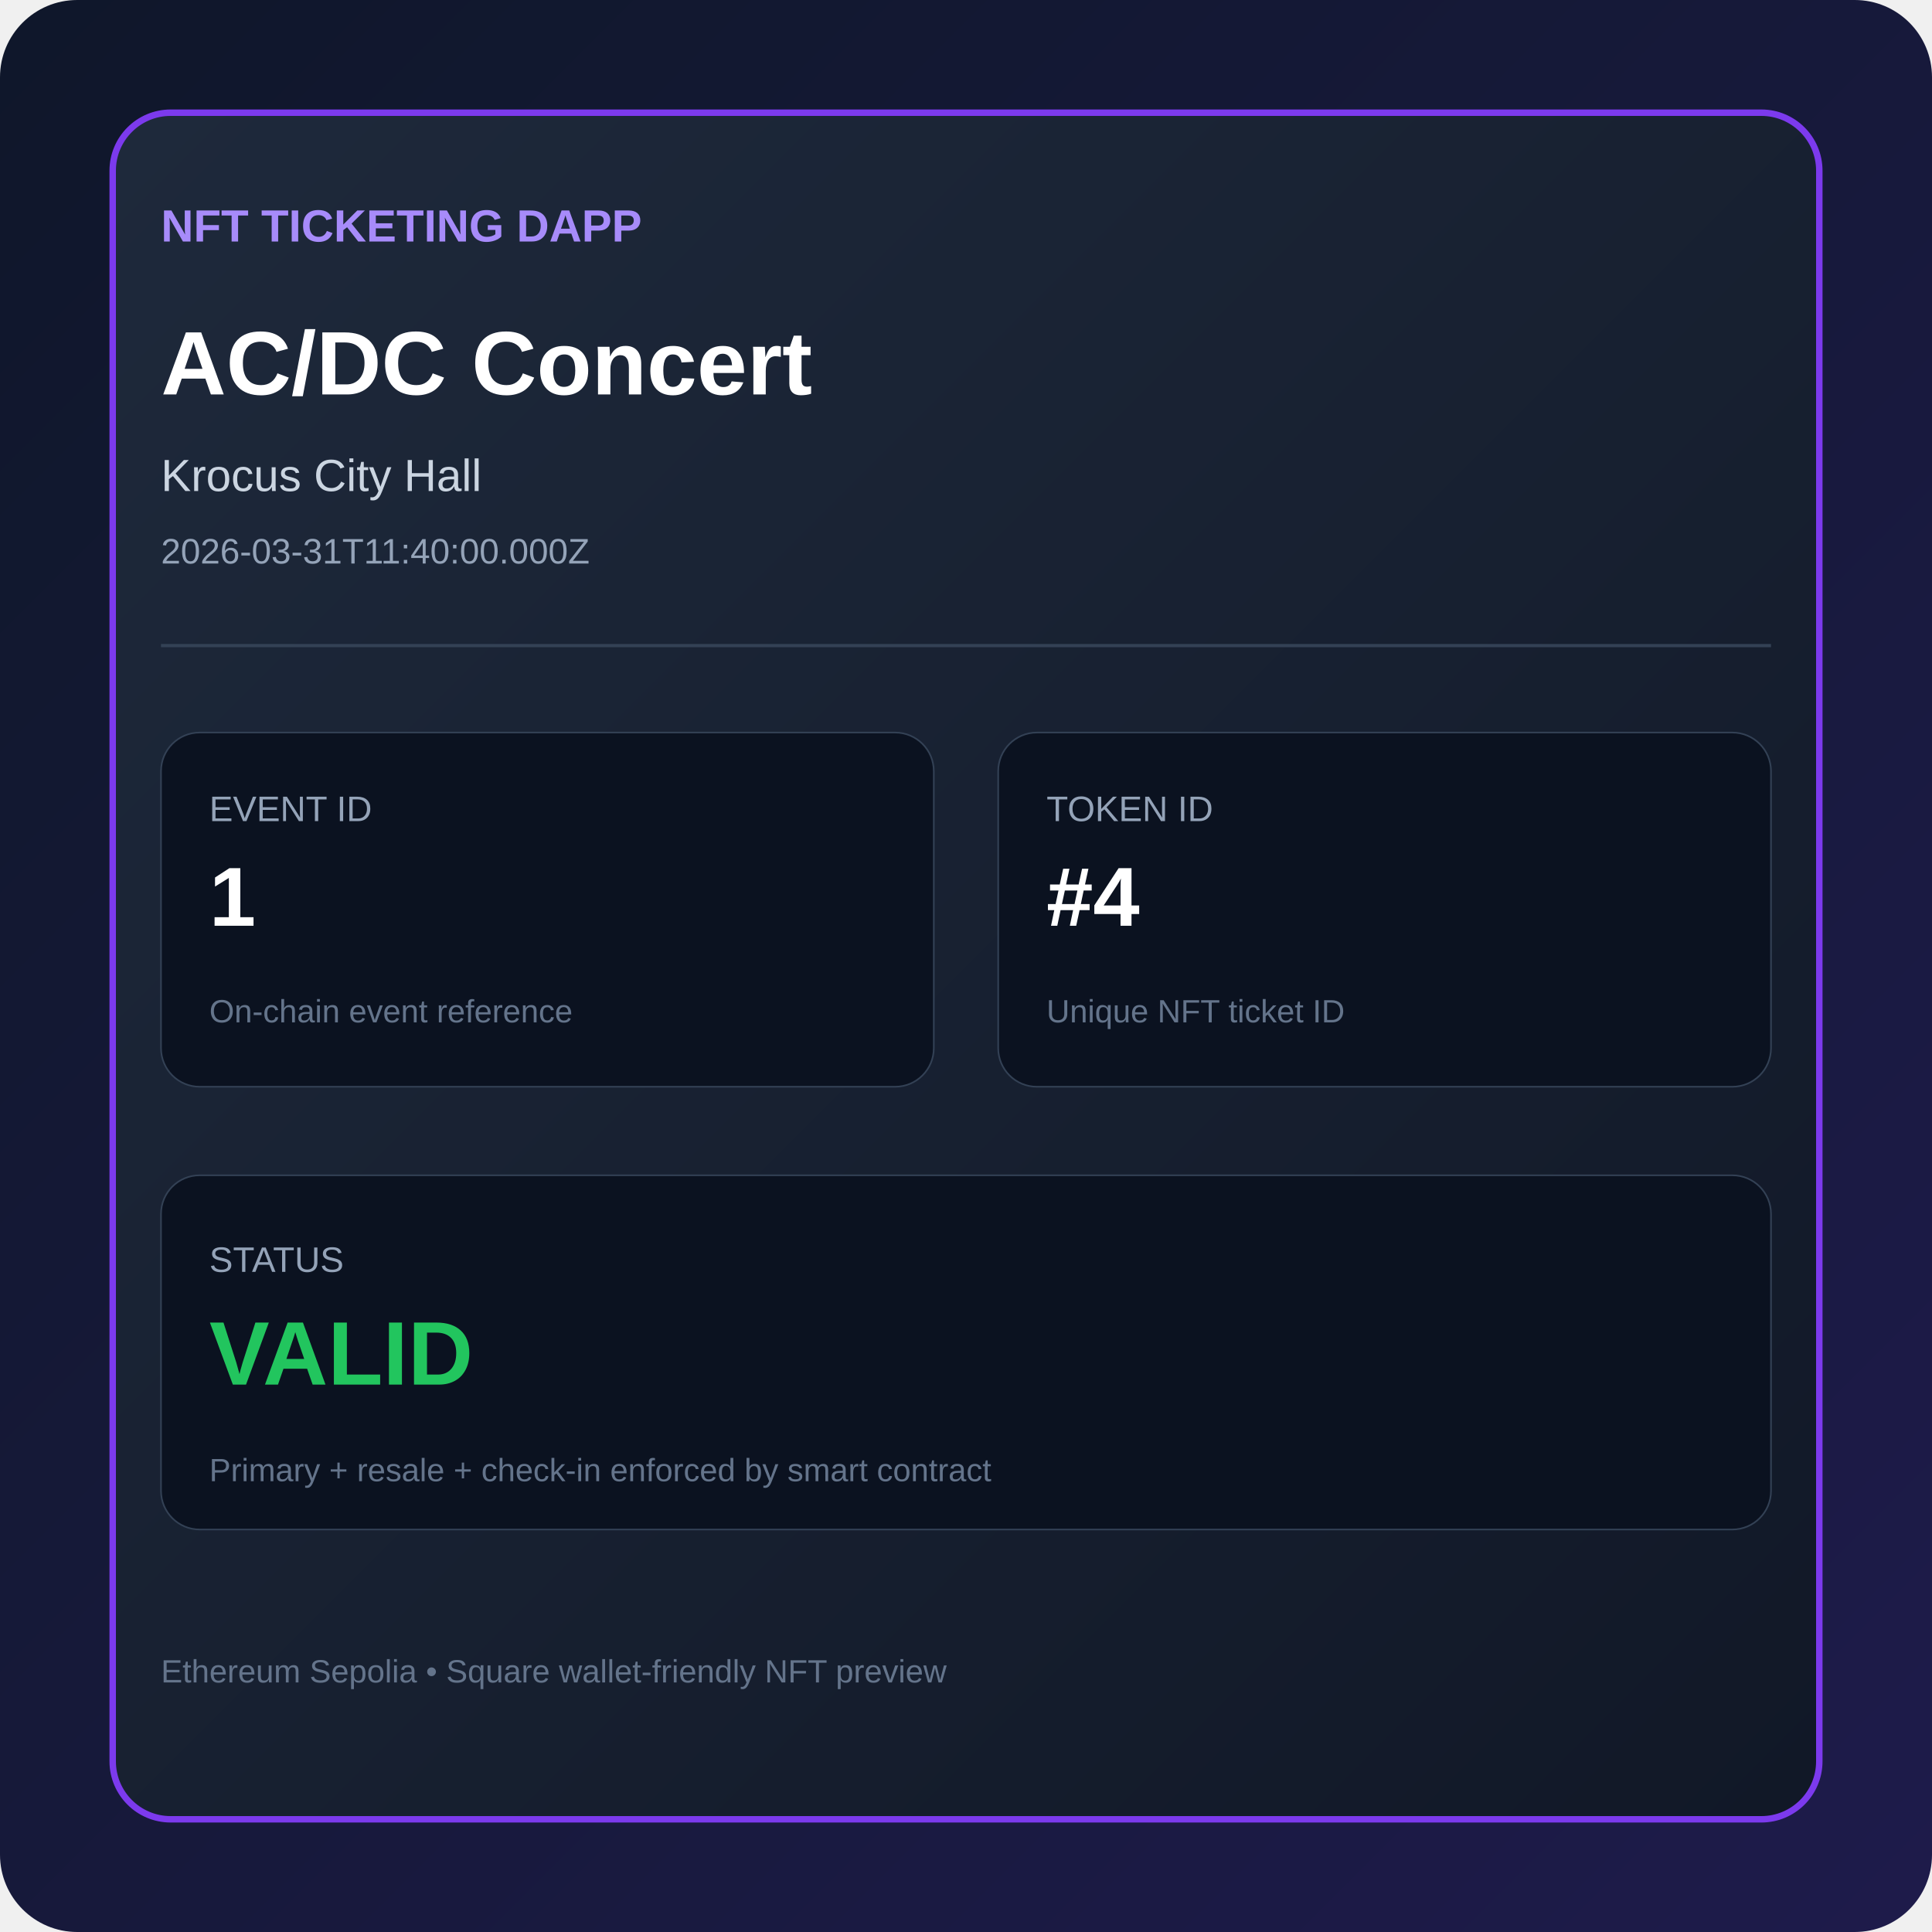
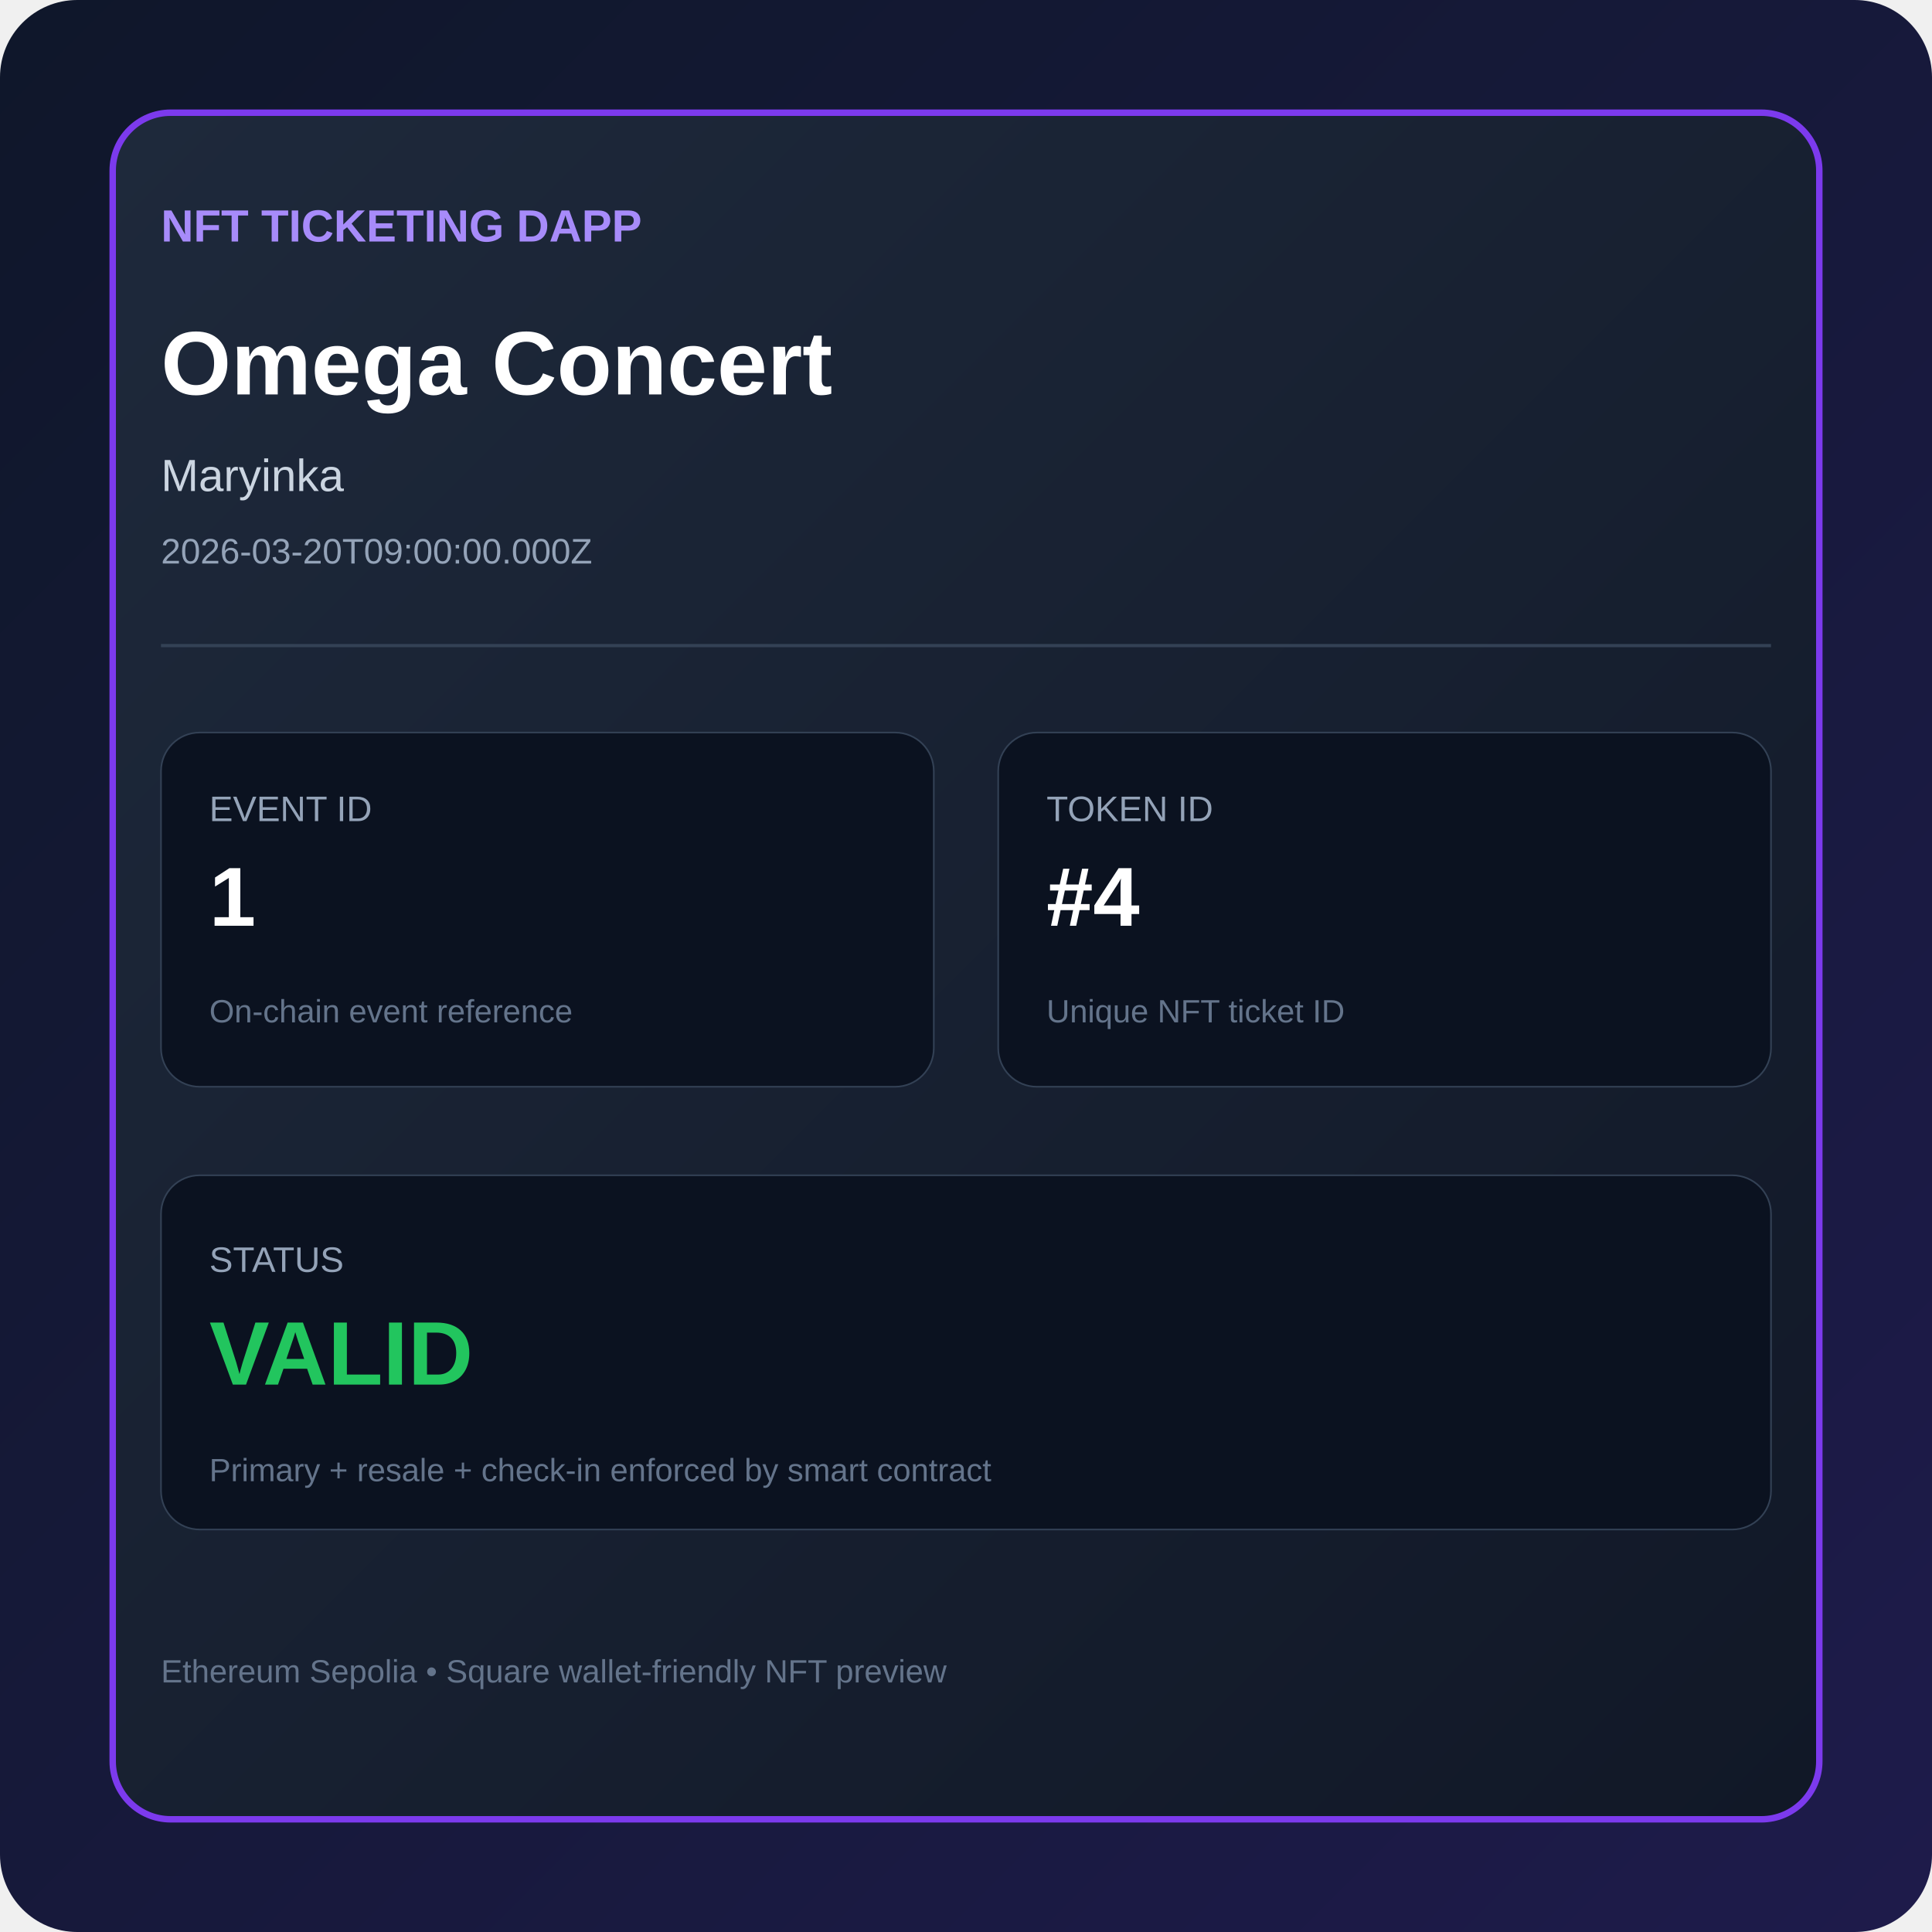
<svg xmlns="http://www.w3.org/2000/svg" width="1200" height="1200" viewBox="0 0 1200 1200">
  <defs>
    <linearGradient id="bg" x1="0" y1="0" x2="1" y2="1">
      <stop offset="0%" stop-color="#0f172a" />
      <stop offset="100%" stop-color="#1e1b4b" />
    </linearGradient>
    <linearGradient id="panel" x1="0" y1="0" x2="1" y2="1">
      <stop offset="0%" stop-color="#1e293b" />
      <stop offset="100%" stop-color="#111827" />
    </linearGradient>
  </defs>
  <rect width="1200" height="1200" rx="48" fill="url(#bg)" />
  <rect x="70" y="70" width="1060" height="1060" rx="36" fill="url(#panel)" stroke="#7c3aed" stroke-width="4" />
  <text x="100" y="150" fill="#a78bfa" font-size="28" font-family="Arial, sans-serif" font-weight="700">NFT TICKETING DAPP</text>
-   <text x="100" y="245" fill="#ffffff" font-size="56" font-family="Arial, sans-serif" font-weight="700">AC/DC Concert</text>
-   <text x="100" y="305" fill="#cbd5e1" font-size="28" font-family="Arial, sans-serif">Krocus City Hall</text>
-   <text x="100" y="350" fill="#94a3b8" font-size="22" font-family="Arial, sans-serif">2026-03-31T11:40:00.000Z</text>
+   <text x="100" y="245" fill="#ffffff" font-size="56" font-family="Arial, sans-serif" font-weight="700">Omega Concert</text>
+   <text x="100" y="305" fill="#cbd5e1" font-size="28" font-family="Arial, sans-serif">Maryinka</text>
+   <text x="100" y="350" fill="#94a3b8" font-size="22" font-family="Arial, sans-serif">2026-03-20T09:00:00.000Z</text>
  <rect x="100" y="400" width="1000" height="2" fill="#334155" />
  <rect x="100" y="455" width="480" height="220" rx="24" fill="#0b1220" stroke="#334155" />
  <text x="130" y="510" fill="#94a3b8" font-size="22" font-family="Arial, sans-serif">EVENT ID</text>
  <text x="130" y="575" fill="#ffffff" font-size="52" font-family="Arial, sans-serif" font-weight="700">1</text>
  <text x="130" y="635" fill="#64748b" font-size="20" font-family="Arial, sans-serif">On-chain event reference</text>
  <rect x="620" y="455" width="480" height="220" rx="24" fill="#0b1220" stroke="#334155" />
  <text x="650" y="510" fill="#94a3b8" font-size="22" font-family="Arial, sans-serif">TOKEN ID</text>
  <text x="650" y="575" fill="#ffffff" font-size="52" font-family="Arial, sans-serif" font-weight="700">#4</text>
  <text x="650" y="635" fill="#64748b" font-size="20" font-family="Arial, sans-serif">Unique NFT ticket ID</text>
  <rect x="100" y="730" width="1000" height="220" rx="24" fill="#0b1220" stroke="#334155" />
  <text x="130" y="790" fill="#94a3b8" font-size="22" font-family="Arial, sans-serif">STATUS</text>
  <text x="130" y="860" fill="#22c55e" font-size="56" font-family="Arial, sans-serif" font-weight="700">VALID</text>
  <text x="130" y="920" fill="#64748b" font-size="20" font-family="Arial, sans-serif">Primary + resale + check-in enforced by smart contract</text>
  <text x="100" y="1045" fill="#64748b" font-size="20" font-family="Arial, sans-serif">
    Ethereum Sepolia • Square wallet-friendly NFT preview
  </text>
</svg>
